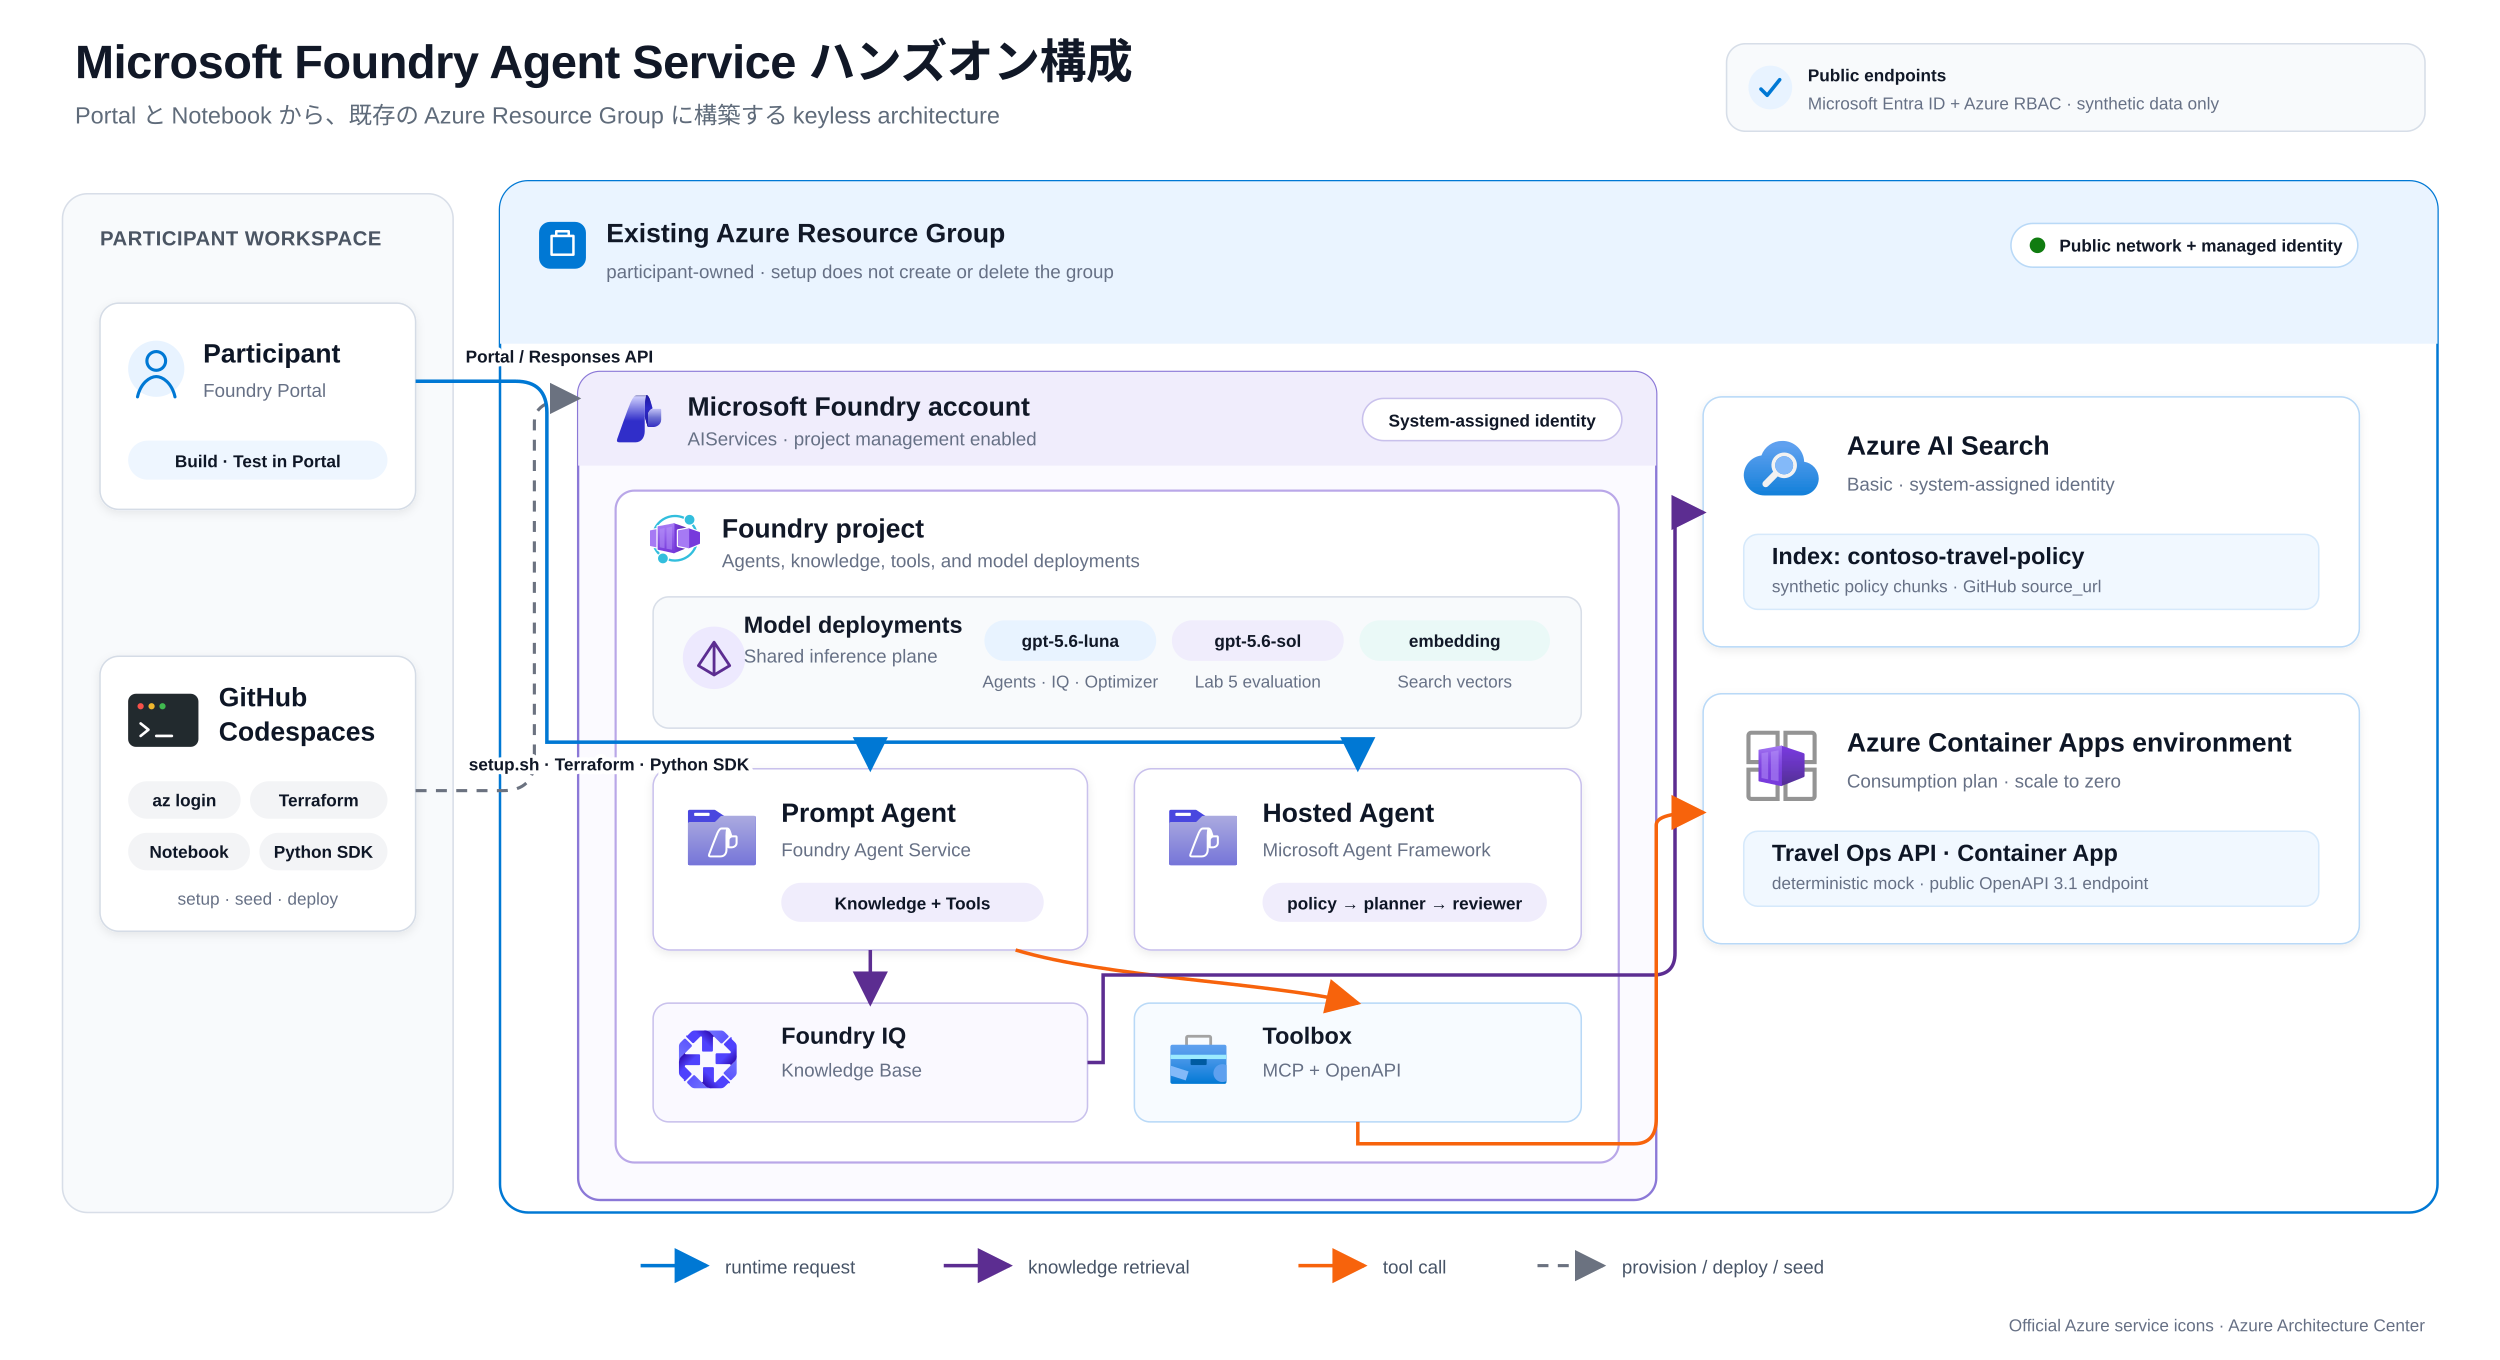
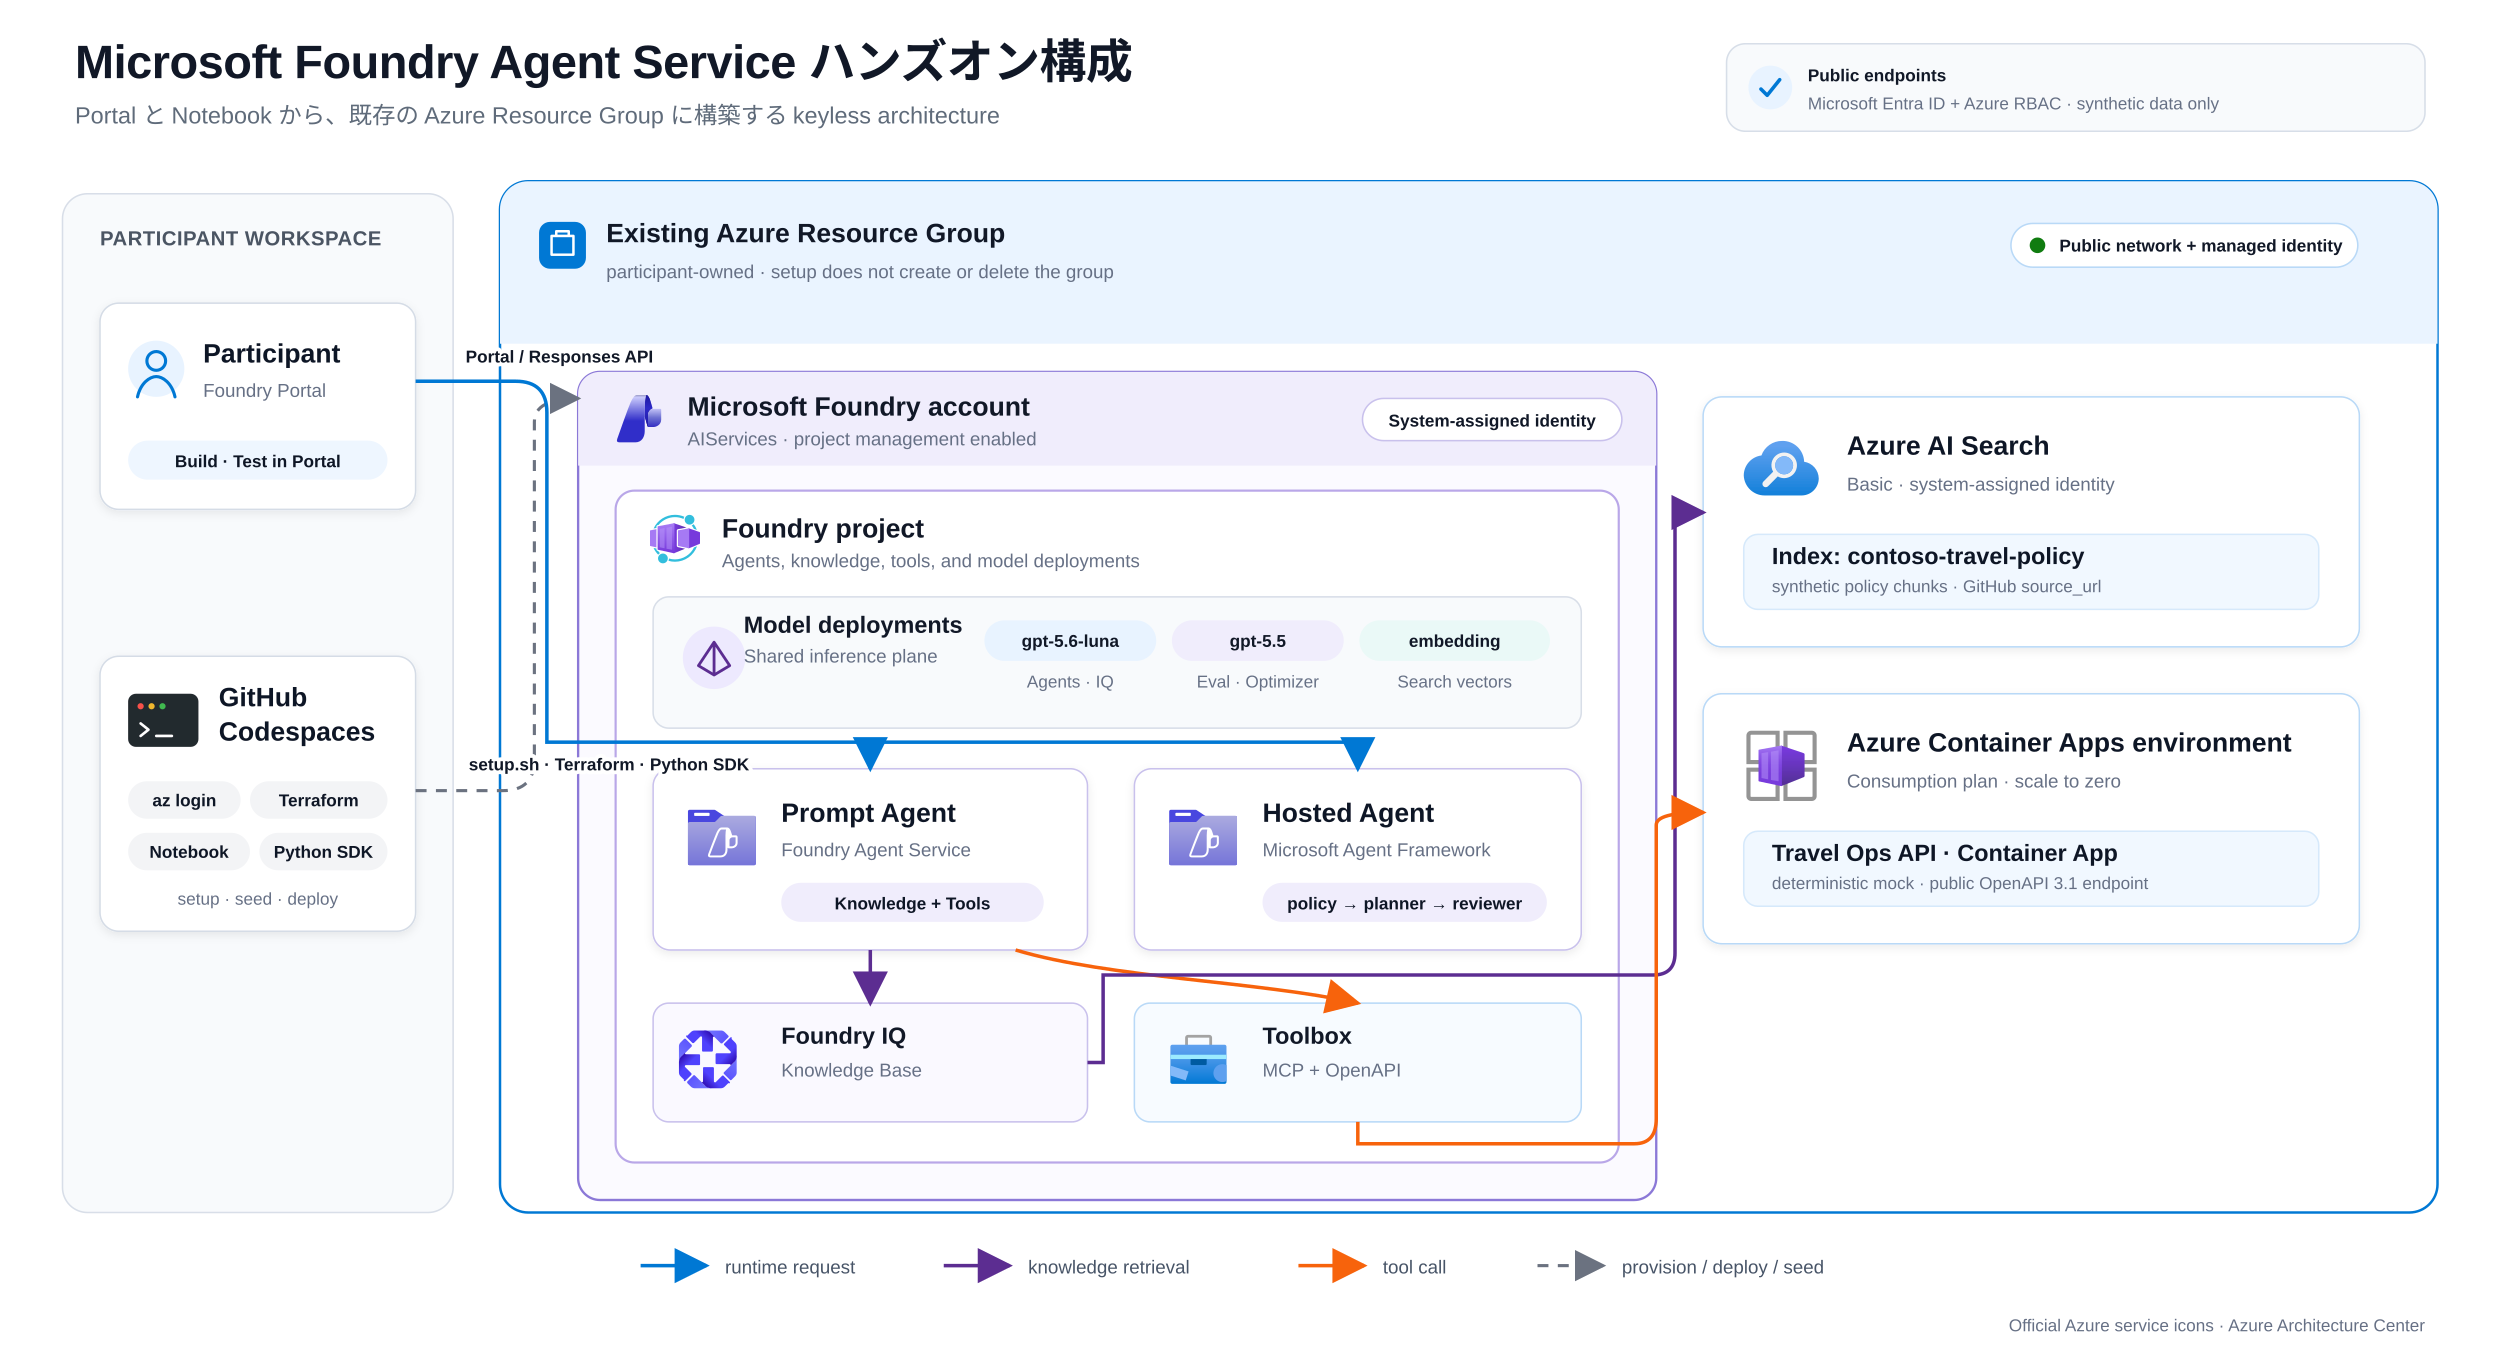
<svg xmlns="http://www.w3.org/2000/svg" width="1600" height="870" viewBox="0 0 1600 870" role="img" aria-labelledby="title desc">
  <defs>
    <marker id="arrow-runtime" markerWidth="10" markerHeight="10" refX="9" refY="5" orient="auto" markerUnits="strokeWidth">
      <path d="M0,0 L10,5 L0,10 Z" fill="#0078D4" />
    </marker>
    <marker id="arrow-retrieval" markerWidth="10" markerHeight="10" refX="9" refY="5" orient="auto" markerUnits="strokeWidth">
      <path d="M0,0 L10,5 L0,10 Z" fill="#5C2D91" />
    </marker>
    <marker id="arrow-tool" markerWidth="10" markerHeight="10" refX="9" refY="5" orient="auto" markerUnits="strokeWidth">
      <path d="M0,0 L10,5 L0,10 Z" fill="#F7630C" />
    </marker>
    <marker id="arrow-deploy" markerWidth="10" markerHeight="10" refX="9" refY="5" orient="auto" markerUnits="strokeWidth">
      <path d="M0,0 L10,5 L0,10 Z" fill="#6B7280" />
    </marker>
    <filter id="card-shadow" x="-10%" y="-10%" width="120%" height="130%">
      <feDropShadow dx="0" dy="2" stdDeviation="3" flood-color="#111827" flood-opacity="0.08" />
    </filter>
    <linearGradient id="af-1" x1="10.91" y1="13.66" x2="13.62" y2="13.66" gradientTransform="translate(0 20) scale(1 -1)" gradientUnits="userSpaceOnUse">
      <stop offset="0" stop-color="#302ec9" />
      <stop offset=".12" stop-color="#151698" />
      <stop offset=".25" stop-color="#0a0b7e" />
      <stop offset=".43" stop-color="#090c7f" />
      <stop offset=".51" stop-color="#141698" />
      <stop offset=".61" stop-color="#282ac4" />
      <stop offset=".77" stop-color="#8e8ff4" />
      <stop offset=".85" stop-color="#a7a6f7" />
      <stop offset=".91" stop-color="#cacafb" />
      <stop offset="1" stop-color="#fff" />
    </linearGradient>
    <linearGradient id="af-2" x1="12.26" y1="8.32" x2="12.26" y2="18.23" gradientTransform="translate(0 20) scale(1 -1)" gradientUnits="userSpaceOnUse">
      <stop offset=".02" stop-color="#201ba6" />
      <stop offset=".64" stop-color="#2d29c7" />
      <stop offset="1" stop-color="#201ba6" />
    </linearGradient>
    <linearGradient id="af-3" x1="14.19" y1="8.27" x2="14.19" y2="14.47" gradientTransform="translate(0 20) scale(1 -1)" gradientUnits="userSpaceOnUse">
      <stop offset="0" stop-color="#3530c3" />
      <stop offset=".5" stop-color="#6d71d1" />
      <stop offset=".97" stop-color="#c0bff5" />
      <stop offset="1" stop-color="#e3e4ff" />
    </linearGradient>
    <linearGradient id="af-4" x1="6.51" y1="3" x2="6.51" y2="19.15" gradientTransform="translate(0 20) scale(1 -1)" gradientUnits="userSpaceOnUse">
      <stop offset="0" stop-color="#302ec9" />
      <stop offset=".45" stop-color="#302ec9" />
      <stop offset=".95" stop-color="#cacafb" />
      <stop offset="1" stop-color="#7f7eaf" />
    </linearGradient>
    <symbol id="icon-foundry" viewBox="0 0 18 18">
      <path d="M11.96,11.68s.07-.1.07-.24v-3.87c0-.85.66-1.76,1.59-2.03-.06-.19-.64-2.11-.81-2.65-.17-.56-.67-1.9-1.29-1.9,0,0,0,0-.01,0h0s-.09.05-.13.13c-.32.58-.46,3.02-.46,4.84v2.26c.27.97.91,3.22.96,3.35,0,0,.05.1.09.1h0Z" fill="url(#af-1)" />
      <path d="M11.96,11.68s.07-.1.07-.24v-3.87c0-.85.66-1.76,1.59-2.03-.06-.19-.64-2.11-.81-2.65-.17-.56-.67-1.9-1.29-1.9,0,0,0,0-.01,0h0s-.09.05-.13.13c-.32.58-.46,3.02-.46,4.84v2.26c.27.97.91,3.22.96,3.35,0,0,.05.1.09.1h0Z" fill="url(#af-2)" />
      <path d="M16.01,5.46h-1.81c-1.21,0-2.17,1.09-2.17,2.11v3.87c0,.14-.04.24-.07.24s-.09-.1-.09-.1c0,0,.07.21.17.21h1.98c.62,0,2.48-.61,2.48-2.52v-3.25c0-.41-.24-.55-.49-.55Z" fill="url(#af-3)" />
      <path d="M2.34,17h5.38c2.35,0,3.2-2.03,3.2-3.81v-7.23c0-2.08.19-4.97.61-4.97h-3.23c-.77,0-1.43.82-2.18,2.48-.75,1.66-4.36,11.87-4.52,12.36-.26.79-.02,1.16.74,1.16Z" fill="url(#af-4)" />
    </symbol>
    <linearGradient id="fp-1" x1="8.798" y1="8.703" x2="14.683" y2="8.703" gradientUnits="userSpaceOnUse">
      <stop offset=".001" stop-color="#773adc" />
      <stop offset="1" stop-color="#552f99" />
    </linearGradient>
    <linearGradient id="fp-2" x1="5.764" y1="3.777" x2="5.764" y2="13.78" gradientUnits="userSpaceOnUse">
      <stop offset="0" stop-color="#a67af4" />
      <stop offset=".999" stop-color="#773adc" />
    </linearGradient>
    <symbol id="icon-project" viewBox="0 0 18 18">
      <path d="M16.932,11.578a8.448,8.448,0,0,1-7.95,5.59,8.15,8.15,0,0,1-2.33-.33,2.133,2.133,0,0,0,.18-.83c.01,0,.03.01.04.01a7.422,7.422,0,0,0,2.11.3,7.646,7.646,0,0,0,6.85-4.28l.01-.01Z" fill="#32bedd" />
      <path d="M3.582,14.068a2.025,2.025,0,0,0-.64.56,8.6,8.6,0,0,1-1.67-2.44l1.04.23v.26a.6.6,0,0,0,.47.59l.14.03a6.136,6.136,0,0,0,.62.73Z" fill="#32bedd" />
      <path d="M12.352.958a2.28,2.28,0,0,0-.27.81c-.02-.01-.05-.02-.07-.03a7.479,7.479,0,0,0-3.03-.63,7.643,7.643,0,0,0-5.9,2.8l-.29.06a.6.6,0,0,0-.48.58v.46l-1.02.19A8.454,8.454,0,0,1,8.982.268,8.6,8.6,0,0,1,12.352.958Z" fill="#32bedd" />
      <path d="M16.872,5.7l-1.09-.38a6.6,6.6,0,0,0-.72-1.16c-.02-.03-.04-.05-.05-.07a2.083,2.083,0,0,0,.72-.45A7.81,7.81,0,0,1,16.872,5.7Z" fill="#32bedd" />
      <path d="M1.1,5.668l1.21-.23v6.55l-1.23-.27-.99-.22a.111.111,0,0,1-.09-.12v-5.4a.12.12,0,0,1,.09-.12Z" fill="#a67af4" />
      <path d="M10.072,11.908l2.54.56L8.672,14.1c-.02,0-.03.01-.05.01a.154.154,0,0,1-.15-.15V3.448a.154.154,0,0,1,.15-.15.09.09,0,0,1,.05.01l4.46,1.56-3.05.57a.565.565,0,0,0-.44.54v5.4A.537.537,0,0,0,10.072,11.908Z" fill="url(#fp-1)" />
      <path d="M8.586,3.3,2.878,4.378a.177.177,0,0,0-.14.175V12.68a.177.177,0,0,0,.137.174L8.581,14.1a.176.176,0,0,0,.21-.174V3.478A.175.175,0,0,0,8.619,3.3Z" fill="url(#fp-2)" />
      <polygon points="5.948 4.921 5.948 12.483 7.934 12.814 7.934 4.564 5.948 4.921" fill="#b796f9" opacity=".5" />
      <polygon points="3.509 5.329 3.509 11.954 5.238 12.317 5.238 5.031 3.509 5.329" fill="#b796f9" opacity=".5" />
      <path d="M16,2.048a1.755,1.755,0,1,1-1.76-1.76A1.756,1.756,0,0,1,16,2.048Z" fill="#32bedd" />
      <circle cx="4.65" cy="15.973" r="1.759" fill="#32bedd" />
      <path d="M18,6.689v3.844a.222.222,0,0,1-.133.2l-.766.316-3.07,1.268-.011,0a.126.126,0,0,1-.038,0,.1.1,0,0,1-.1-.1V5.234a.1.1,0,0,1,.054-.088l0,0,.019,0a.031.031,0,0,1,.019,0,.055.055,0,0,1,.034.008l.011,0,.012,0L17.05,6.2l.8.282A.213.213,0,0,1,18,6.689Z" fill="#773adc" />
      <path d="M13.959,5.14l-3.8.715a.118.118,0,0,0-.093.117v5.409a.118.118,0,0,0,.091.116l3.8.831a.115.115,0,0,0,.137-.09.109.109,0,0,0,0-.026V5.256a.117.117,0,0,0-.115-.118A.082.082,0,0,0,13.959,5.14Z" fill="#a67af4" />
    </symbol>
    <linearGradient id="agent-1" x1="-608.13" y1="-206.36" x2="-608.13" y2="-222.59" gradientTransform="translate(617.13 -205.76) scale(1 -1)" gradientUnits="userSpaceOnUse">
      <stop offset="0" stop-color="#b6b6e1" />
      <stop offset="1" stop-color="#7372d8" />
    </linearGradient>
    <symbol id="icon-agent" viewBox="0 0 18 18">
      <path d="M17.46,3.36h-7.74c-.08,0-.16-.02-.23-.07l-2.21-1.47c-.07-.05-.15-.07-.23-.07H.54c-.11,0-.22.04-.3.12-.08.08-.12.18-.12.3v13.67c0,.05.01.11.03.16.02.05.05.1.09.14.04.04.08.07.14.09.05.02.1.03.16.03h16.91c.05,0,.11-.01.16-.03.05-.02.1-.05.14-.09.04-.04.07-.08.09-.14.02-.05.03-.11.03-.16V3.77c0-.11-.05-.21-.12-.29-.08-.08-.18-.12-.29-.12Z" fill="#4846df" />
      <path d="M5.6,2.54H1.91c-.09,0-.17.08-.17.17v.47c0,.09.08.17.17.17h3.7c.09,0,.17-.08.17-.17v-.47c0-.09-.08-.17-.17-.17Z" fill="#fff" />
      <path d="M17.46,3.34h-8.5c-.11,0-.22.04-.3.12l-1.36,1.37c-.08.08-.18.12-.3.12H.54c-.05,0-.11.01-.16.03-.05.02-.1.05-.14.09-.04.04-.07.08-.09.14-.02.05-.03.1-.03.16v10.44c0,.11.04.22.12.3.08.08.18.12.3.12h16.91c.11,0,.22-.04.3-.12.08-.08.12-.18.12-.3V3.75c0-.11-.04-.22-.12-.3-.08-.08-.18-.12-.3-.12h0Z" fill="url(#agent-1)" />
      <path d="M12.6,8.43h-.8s-.07.02-.1.02l-.04-.13c-.1-.3-.24-.73-.29-.89-.15-.46-.42-.99-.87-1.03v-.02h-1.57c-.6,0-.99.65-1.3,1.28-.37.78-2.15,5.49-2.21,5.67-.1.27-.09.48.03.64.11.16.3.24.58.24h2.62c1.26,0,1.82-1,1.82-2v-.58l.09.15h.03c.05.03.11.05.17.05h.89c.5,0,1.47-.43,1.47-1.41v-1.49c0-.31-.2-.51-.5-.51h0ZM9.93,12.22c0,.25-.06,1.48-1.29,1.48h-2.62c-.09,0-.13-.01-.15-.01h0s0-.06.03-.17c.07-.2,1.84-4.88,2.19-5.62.32-.66.59-.99.83-.99h1.16c-.07.3-.12.8-.14,1.57,0,.22,0,.39,0,.44v3.3ZM12.58,10.43c0,.72-.82.89-.95.89h-.63v-1.67c0-.08.02-.16.06-.23,0-.02.03-.04.04-.06.03-.05.07-.11.12-.16.02-.02.04-.03.06-.05.06-.05.12-.09.19-.12.02,0,.03-.02.05-.02.09-.04.19-.06.29-.06h.78v1.48Z" fill="#fff" />
    </symbol>
    <linearGradient id="iq-1" x1="9.52" y1="1882" x2="17.62" y2="1887.9" gradientTransform="translate(0 -1882.5)" gradientUnits="userSpaceOnUse">
      <stop offset="0" stop-color="#7274ff" />
      <stop offset="1" stop-color="#4f42fd" />
    </linearGradient>
    <linearGradient id="iq-2" x1="7.5" y1="1885.6" x2="10" y2="1883.1" gradientTransform="translate(0 -1882.5)" gradientUnits="userSpaceOnUse">
      <stop offset="0" stop-color="#4f42fd" />
      <stop offset="1" stop-color="#2c08ac" />
    </linearGradient>
    <linearGradient id="iq-3" x1="-.5" y1="1890.98" x2="5.4" y2="1882.88" gradientTransform="translate(0 -1882.5)" gradientUnits="userSpaceOnUse">
      <stop offset="0" stop-color="#7274ff" />
      <stop offset="1" stop-color="#4f42fd" />
    </linearGradient>
    <linearGradient id="iq-4" x1="3.11" y1="1892.99" x2=".61" y2="1890.49" gradientTransform="translate(0 -1882.5)" gradientUnits="userSpaceOnUse">
      <stop offset="0" stop-color="#4f42fd" />
      <stop offset="1" stop-color="#2c08ac" />
    </linearGradient>
    <linearGradient id="iq-5" x1="8.46" y1="1900.94" x2=".36" y2="1895.14" gradientTransform="translate(0 -1882.5)" gradientUnits="userSpaceOnUse">
      <stop offset="0" stop-color="#7274ff" />
      <stop offset="1" stop-color="#4f42fd" />
    </linearGradient>
    <linearGradient id="iq-6" x1="10.54" y1="1897.44" x2="8.04" y2="1899.94" gradientTransform="translate(0 -1882.5)" gradientUnits="userSpaceOnUse">
      <stop offset="0" stop-color="#4f42fd" />
      <stop offset="1" stop-color="#2c08ac" />
    </linearGradient>
    <linearGradient id="iq-7" x1="18.44" y1="1892.04" x2="12.64" y2="1900.14" gradientTransform="translate(0 -1882.5)" gradientUnits="userSpaceOnUse">
      <stop offset="0" stop-color="#7274ff" />
      <stop offset="1" stop-color="#4f42fd" />
    </linearGradient>
    <linearGradient id="iq-8" x1="14.95" y1="1889.95" x2="17.45" y2="1892.45" gradientTransform="translate(0 -1882.5)" gradientUnits="userSpaceOnUse">
      <stop offset="0" stop-color="#4f42fd" />
      <stop offset="1" stop-color="#2c08ac" />
    </linearGradient>
    <symbol id="icon-iq" viewBox="0 0 18 18">
      <path d="M7.85.25h5.2c.4,0,.8.2,1.1.5l1.1,1.1c.1.1.1.3,0,.4l-1.9,1.9h-.4l-1.2-1.2-1.7-1.7c-.4-.4-.8-.6-1.3-.8-.3,0-.6-.1-.9-.1h0v-.1Z" fill="url(#iq-1)" />
      <path d="M2.75,1.85l1.1-1.1c.3-.3.7-.5,1.1-.5h2.8c.4,0,.7,0,1,.1.5.1,1,.4,1.3.8l1,1c-.2-.2-.5,0-.5.2v4s-.1.3-.3.3h-2.7s-.3,0-.3-.3V2.35c0-.2,0-.3-.3-.3s0,0-.2,0l-1.1,1.1-.9.9h-.4l-1.9-1.9v-.4h.3v.1Z" fill="url(#iq-2)" />
      <path d="M.25,10.15v-5.2c0-.4.2-.8.5-1.1l1.1-1.1h.4l1.9,1.9v.4l-1.2,1.2-1.7,1.7c-.4.4-.6.8-.8,1.3,0,.3-.1.6-.1.9h-.1Z" fill="url(#iq-3)" />
      <path d="M1.85,15.25l-1.1-1.1c-.3-.3-.5-.7-.5-1.1v-2.8c0-.4,0-.7.1-1,.1-.5.4-1,.8-1.3l1-1c-.2.2,0,.5.2.5h4s.3,0,.3.3v2.7c0,.1,0,.3-.3.3H2.35c-.2,0-.3.1-.3.3v.2l1.1,1.1.9.9v.4l-1.9,1.9c-.1.1-.3.1-.4,0h0v-.3h.1Z" fill="url(#iq-4)" />
      <path d="M10.15,17.75h-5.2c-.4,0-.8-.2-1.1-.5l-1.1-1.1v-.4l1.9-1.9c0-.1.3-.1.4,0l1.2,1.2,1.7,1.7c.4.4.8.6,1.3.8.3,0,.6.1.9.1h0v.1Z" fill="url(#iq-5)" />
      <path d="M15.25,16.15l-1.1,1.1c-.3.3-.7.5-1.1.5h-2.8c-.3,0-.6,0-.9-.1-.5-.1-1-.4-1.3-.8l-1-1c.2.2.5,0,.5-.2v-4c0-.1,0-.3.3-.3h2.7c.1,0,.3.1.3.3v4c0,.2.1.3.3.3h.2l1.1-1.1.9-.9c.1-.1.3-.1.4,0l1.9,1.9c.1.1.1.3,0,.4h-.4v-.1Z" fill="url(#iq-6)" />
      <path d="M17.75,7.85v5.2c0,.4-.2.8-.5,1.1l-1.1,1.1c-.1.1-.3.1-.4,0l-1.9-1.9c-.1-.1-.1-.3,0-.4l1.2-1.2,1.7-1.7c.4-.4.6-.8.8-1.3,0-.3.1-.6.1-.9,0,0,.1,0,.1,0Z" fill="url(#iq-7)" />
      <path d="M16.15,2.75l1.1,1.1c.3.3.5.7.5,1.1v2.8c0,.3,0,.6-.1.9-.1.5-.4,1-.8,1.3l-1,1c.2-.2,0-.5-.2-.5h-4c-.1,0-.3-.1-.3-.3v-2.7s.1-.3.3-.3h4c.2,0,.3,0,.3-.3s0,0,0-.2l-1.1-1.1-.9-.9c-.1,0-.1-.3,0-.4l1.9-1.9c.1-.1.3-.1.4,0h0v.4h-.1Z" fill="url(#iq-8)" />
    </symbol>
    <linearGradient id="toolbox-1" x1="9" y1="16.431" x2="9" y2="4.559" gradientUnits="userSpaceOnUse">
      <stop offset="0" stop-color="#0078d4" />
      <stop offset=".156" stop-color="#1380da" />
      <stop offset=".528" stop-color="#3c91e5" />
      <stop offset=".822" stop-color="#559cec" />
      <stop offset="1" stop-color="#5ea0ef" />
    </linearGradient>
    <symbol id="icon-toolbox" viewBox="0 0 18 18">
      <path d="M13.135,4.659h-.85V2.422a.1.1,0,0,0-.026,0H5.845a.093.093,0,0,0-.026,0V4.659h-.85V2.379a.846.846,0,0,1,.876-.81h6.414a.846.846,0,0,1,.876.81Z" fill="#a3a3a3" />
      <rect x=".5" y="4.559" width="17" height="11.872" rx=".567" fill="url(#toolbox-1)" />
      <rect x=".5" y="7.594" width="17" height="1.311" fill="#9cebff" />
      <path d="M6.617,8.905H11.5v1.531a.281.281,0,0,1-.281.281H6.9a.281.281,0,0,1-.281-.281V8.905Z" fill="#005ba1" />
      <polygon points=".5 10.894 .5 13.889 5.144 15.378 6.015 12.662 .5 10.894" fill="#83b9f9" />
      <path d="M17.5,10.745a2.718,2.718,0,1,0,0,4.837Z" fill="#5ea0ef" />
    </symbol>
    <linearGradient id="search-1" x1="9" y1=".36" x2="9" y2="18.31" gradientUnits="userSpaceOnUse">
      <stop offset=".18" stop-color="#5ea0ef" />
      <stop offset="1" stop-color="#0078d4" />
    </linearGradient>
    <symbol id="icon-search" viewBox="0 0 18 18">
      <path d="M18,11.32a4.12,4.12,0,0,0-3.51-4,5.15,5.15,0,0,0-5.25-5,5.25,5.25,0,0,0-5,3.49A4.86,4.86,0,0,0,0,10.59a5,5,0,0,0,5.07,4.82l.44,0h8.21a.78.78,0,0,0,.22,0A4.13,4.13,0,0,0,18,11.32Z" fill="url(#search-1)" />
      <path d="M12.33,6.59a3.07,3.07,0,0,0-5.61.85,3.16,3.16,0,0,0,.33,2.27L4.71,12.08a.79.79,0,0,0,0,1.12.78.78,0,0,0,.56.23.76.76,0,0,0,.56-.23l2.33-2.36a3.14,3.14,0,0,0,.81.33,3.08,3.08,0,0,0,3.36-4.58Zm-.54,2.1A2.16,2.16,0,0,1,9.7,10.34a1.79,1.79,0,0,1-.51-.07,1.87,1.87,0,0,1-.7-.32,2.13,2.13,0,0,1-.56-.56,2.17,2.17,0,0,1-.31-1.73A2.14,2.14,0,0,1,9.7,6a2.31,2.31,0,0,1,.52.06,2.18,2.18,0,0,1,1.32,1A2.13,2.13,0,0,1,11.79,8.69Z" fill="#f2f2f2" />
      <ellipse cx="9.69" cy="8.18" rx="2.15" ry="2.16" fill="#83b9f9" />
    </symbol>
    <linearGradient id="container-1" x1="11.729" y1="4.88" x2="11.729" y2="13.099" gradientUnits="userSpaceOnUse">
      <stop offset=".001" stop-color="#773adc" />
      <stop offset=".528" stop-color="#6635bb" />
      <stop offset="1" stop-color="#552f99" />
    </linearGradient>
    <linearGradient id="container-2" x1="6.35" y1="13.914" x2="6.35" y2="4.198" gradientUnits="userSpaceOnUse">
      <stop offset=".001" stop-color="#773adc" />
      <stop offset=".307" stop-color="#793ddd" />
      <stop offset=".532" stop-color="#8046e1" />
      <stop offset=".731" stop-color="#8c56e7" />
      <stop offset=".915" stop-color="#9c6def" />
      <stop offset="1" stop-color="#a67af4" />
    </linearGradient>
    <symbol id="icon-container" viewBox="0 0 18 18">
      <path d="M8.617,8.644H.639V1.784A1.16,1.16,0,0,1,1.788.624H8.617ZM1.63,7.653h6V1.594H1.788a.158.158,0,0,0-.158.158h0Z" fill="#949494" />
      <path d="M17.5,8.644H9.523V.624h6.828A1.16,1.16,0,0,1,17.5,1.784Zm-6.987-.991h6V1.784a.157.157,0,0,0-.123-.187.2.2,0,0,0-.035,0H10.513Z" fill="#949494" />
      <path d="M8.617,17.485H1.788A1.149,1.149,0,0,1,.639,16.347V9.476H8.617ZM1.63,10.467v5.88a.158.158,0,0,0,.158.158H7.626V10.467Z" fill="#949494" />
      <path d="M16.351,17.485H9.523V9.476H17.5v6.871A1.149,1.149,0,0,1,16.351,17.485Zm-5.838-.991h5.838a.157.157,0,0,0,.158-.158V10.467h-6Z" fill="#949494" />
      <path d="M14.6,6.294a.294.294,0,0,0-.2-.278L9.044,4.205A.128.128,0,0,0,9,4.2H9a.132.132,0,0,0-.133.133v9.445A.133.133,0,0,0,9,13.911H9a.138.138,0,0,0,.049-.01l5.365-2.145a.292.292,0,0,0,.184-.272Z" fill="url(#container-1)" />
      <path d="M8.966,4.2l-5.293.966a.161.161,0,0,0-.13.158V12.63a.16.16,0,0,0,.126.157L8.962,13.91a.161.161,0,0,0,.191-.121.22.22,0,0,0,0-.036V4.358A.16.16,0,0,0,9,4.2.163.163,0,0,0,8.966,4.2Z" fill="url(#container-2)" />
      <path d="M6.52,5.656v6.8l1.842.3V5.335Zm-2.262.367v5.955l1.6.326V5.754Z" fill="#b796f9" opacity=".5" />
    </symbol>
    <style>
      text { font-family: "Segoe UI", "Noto Sans JP", Arial, sans-serif; fill: #111827; }
      .title { font-size: 30px; font-weight: 700; letter-spacing: -.3px; }
      .subtitle { font-size: 15px; fill: #5F6B7A; }
      .boundary-label { font-size: 13px; font-weight: 600; fill: #4B5563; letter-spacing: .3px; }
      .resource-title { font-size: 17px; font-weight: 650; }
      .service-title { font-size: 15px; font-weight: 650; }
      .service-subtitle { font-size: 12px; fill: #667085; }
      .caption { font-size: 11px; fill: #667085; }
      .chip { font-size: 11px; font-weight: 600; }
      .flow-label { font-size: 11px; font-weight: 600; paint-order: stroke; stroke: #fff; stroke-width: 5px; stroke-linejoin: round; }
      .legend { font-size: 12px; fill: #475467; }
      .runtime { fill: none; stroke: #0078D4; stroke-width: 2.25; marker-end: url(#arrow-runtime); }
      .retrieval { fill: none; stroke: #5C2D91; stroke-width: 2.25; marker-end: url(#arrow-retrieval); }
      .tool { fill: none; stroke: #F7630C; stroke-width: 2.25; marker-end: url(#arrow-tool); }
      .deploy { fill: none; stroke: #6B7280; stroke-width: 2; stroke-dasharray: 7 6; marker-end: url(#arrow-deploy); }
      .soft-line { fill: none; stroke: #B9A7E8; stroke-width: 1.5; }
    </style>
  </defs>
  <rect width="1600" height="900" fill="#FFFFFF" />
  <text x="48" y="50" class="title">Microsoft Foundry Agent Service ハンズオン構成</text>
  <text x="48" y="79" class="subtitle">Portal と Notebook から、既存の Azure Resource Group に構築する keyless architecture</text>
  <g transform="translate(1105 28)">
    <rect width="447" height="56" rx="12" fill="#F8FAFC" stroke="#D7DEE8" />
    <circle cx="28" cy="28" r="14" fill="#E8F3FF" />
    <path d="M22 29l4 4 8-10" fill="none" stroke="#0078D4" stroke-width="2.3" stroke-linecap="round" stroke-linejoin="round" />
    <text x="52" y="24" class="chip">Public endpoints</text>
    <text x="52" y="42" class="caption">Microsoft Entra ID + Azure RBAC · synthetic data only</text>
  </g>
  <g>
    <rect x="40" y="124" width="250" height="652" rx="16" fill="#F8FAFC" stroke="#D8DEE8" />
    <text x="64" y="157" class="boundary-label">PARTICIPANT WORKSPACE</text>
    <g filter="url(#card-shadow)">
      <rect x="64" y="194" width="202" height="132" rx="12" fill="#FFFFFF" stroke="#D5DCE6" />
      <circle cx="100" cy="236" r="18" fill="#E8F3FF" />
      <circle cx="100" cy="231" r="6" fill="none" stroke="#0078D4" stroke-width="2" />
      <path d="M88 254c2-9 8-13 12-13s10 4 12 13" fill="none" stroke="#0078D4" stroke-width="2" stroke-linecap="round" />
      <text x="130" y="232" class="resource-title">Participant</text>
      <text x="130" y="254" class="service-subtitle">Foundry Portal</text>
      <rect x="82" y="282" width="166" height="25" rx="12.5" fill="#EEF6FF" />
      <text x="165" y="299" text-anchor="middle" class="chip" fill="#005A9E">Build · Test in Portal</text>
    </g>
    <g filter="url(#card-shadow)">
      <rect x="64" y="420" width="202" height="176" rx="12" fill="#FFFFFF" stroke="#D5DCE6" />
      <rect x="82" y="444" width="45" height="34" rx="5" fill="#24292F" />
      <circle cx="90" cy="452" r="2" fill="#F85149" />
      <circle cx="97" cy="452" r="2" fill="#F0B72F" />
      <circle cx="104" cy="452" r="2" fill="#3FB950" />
      <path d="M90 463l5 4-5 4M100 471h10" fill="none" stroke="#FFFFFF" stroke-width="1.7" stroke-linecap="round" stroke-linejoin="round" />
      <text x="140" y="452" class="resource-title">GitHub</text>
      <text x="140" y="474" class="resource-title">Codespaces</text>
      <g>
        <rect x="82" y="500" width="72" height="24" rx="12" fill="#F3F4F6" />
        <text x="118" y="516" text-anchor="middle" class="chip">az login</text>
        <rect x="160" y="500" width="88" height="24" rx="12" fill="#F3F4F6" />
        <text x="204" y="516" text-anchor="middle" class="chip">Terraform</text>
        <rect x="82" y="533" width="78" height="24" rx="12" fill="#F3F4F6" />
        <text x="121" y="549" text-anchor="middle" class="chip">Notebook</text>
        <rect x="166" y="533" width="82" height="24" rx="12" fill="#F3F4F6" />
        <text x="207" y="549" text-anchor="middle" class="chip">Python SDK</text>
      </g>
      <text x="165" y="579" text-anchor="middle" class="caption">setup · seed · deploy</text>
    </g>
  </g>
  <rect x="320" y="116" width="1240" height="660" rx="18" fill="#FFFFFF" stroke="#0078D4" stroke-width="1.6" />
  <path d="M320 134a18 18 0 0 1 18-18h1204a18 18 0 0 1 18 18v86H320Z" fill="#EAF4FF" />
  <g transform="translate(345 142)">
    <rect width="30" height="30" rx="7" fill="#0078D4" />
    <path d="M8 9h14v12H8zM11 6h8v3h-8z" fill="none" stroke="#fff" stroke-width="1.6" stroke-linejoin="round" />
  </g>
  <text x="388" y="155" class="resource-title">Existing Azure Resource Group</text>
  <text x="388" y="178" class="service-subtitle">participant-owned · setup does not create or delete the group</text>
  <g transform="translate(1287 143)">
    <rect width="222" height="28" rx="14" fill="#FFFFFF" stroke="#B9D9F7" />
    <circle cx="17" cy="14" r="5" fill="#107C10" />
    <text x="31" y="18" class="chip">Public network + managed identity</text>
  </g>
  <g>
    <rect x="370" y="238" width="690" height="530" rx="14" fill="#FBFAFF" stroke="#8B78D7" stroke-width="1.5" />
    <path d="M370 252a14 14 0 0 1 14-14h662a14 14 0 0 1 14 14v46H370Z" fill="#F0EDFC" />
    <use href="#icon-foundry" x="392" y="251" width="34" height="34" />
    <text x="440" y="266" class="resource-title">Microsoft Foundry account</text>
    <text x="440" y="285" class="service-subtitle">AIServices · project management enabled</text>
    <rect x="872" y="255" width="166" height="27" rx="13.5" fill="#FFFFFF" stroke="#C9C1EC" />
    <text x="955" y="273" text-anchor="middle" class="chip">System-assigned identity</text>
    <rect x="394" y="314" width="642" height="430" rx="12" fill="#FFFFFF" stroke="#B9A7E8" stroke-width="1.4" />
    <use href="#icon-project" x="416" y="329" width="32" height="32" />
    <text x="462" y="344" class="resource-title">Foundry project</text>
    <text x="462" y="363" class="service-subtitle">Agents, knowledge, tools, and model deployments</text>
    <rect x="418" y="382" width="594" height="84" rx="10" fill="#F8FAFC" stroke="#D8DEE8" />
    <g transform="translate(437 401)">
      <circle cx="20" cy="20" r="20" fill="#EDE9FE" />
      <path d="M10 25l10-15 10 15-10 6zM20 10v21" fill="none" stroke="#5C2D91" stroke-width="1.8" stroke-linejoin="round" />
    </g>
    <text x="476" y="405" class="service-title">Model deployments</text>
    <text x="476" y="424" class="service-subtitle">Shared inference plane</text>
    <g transform="translate(630 397)">
      <rect width="110" height="26" rx="13" fill="#E8F3FF" />
      <text x="55" y="17" text-anchor="middle" class="chip">gpt-5.6-luna</text>
-       <text x="55" y="43" text-anchor="middle" class="caption">Agents · IQ · Optimizer</text>
+       <text x="55" y="43" text-anchor="middle" class="caption">Agents · IQ</text>
    </g>
    <g transform="translate(750 397)">
      <rect width="110" height="26" rx="13" fill="#F0EDFC" />
-       <text x="55" y="17" text-anchor="middle" class="chip">gpt-5.6-sol</text>
-       <text x="55" y="43" text-anchor="middle" class="caption">Lab 5 evaluation</text>
+       <text x="55" y="17" text-anchor="middle" class="chip">gpt-5.5</text>
+       <text x="55" y="43" text-anchor="middle" class="caption">Eval · Optimizer</text>
    </g>
    <g transform="translate(870 397)">
      <rect width="122" height="26" rx="13" fill="#EAF9F7" />
      <text x="61" y="17" text-anchor="middle" class="chip">embedding</text>
      <text x="61" y="43" text-anchor="middle" class="caption">Search vectors</text>
    </g>
    <g filter="url(#card-shadow)">
      <rect x="418" y="492" width="278" height="116" rx="11" fill="#FFFFFF" stroke="#C9C1EC" />
      <use href="#icon-agent" x="440" y="514" width="44" height="44" />
      <text x="500" y="526" class="resource-title">Prompt Agent</text>
      <text x="500" y="548" class="service-subtitle">Foundry Agent Service</text>
      <rect x="500" y="565" width="168" height="25" rx="12.5" fill="#F0EDFC" />
      <text x="584" y="582" text-anchor="middle" class="chip">Knowledge + Tools</text>
    </g>
    <g filter="url(#card-shadow)">
      <rect x="726" y="492" width="286" height="116" rx="11" fill="#FFFFFF" stroke="#C9C1EC" />
      <use href="#icon-agent" x="748" y="514" width="44" height="44" />
      <text x="808" y="526" class="resource-title">Hosted Agent</text>
      <text x="808" y="548" class="service-subtitle">Microsoft Agent Framework</text>
      <rect x="808" y="565" width="182" height="25" rx="12.5" fill="#F0EDFC" />
      <text x="899" y="582" text-anchor="middle" class="chip">policy → planner → reviewer</text>
    </g>
    <g>
      <rect x="418" y="642" width="278" height="76" rx="10" fill="#FAF9FF" stroke="#C9C1EC" />
      <use href="#icon-iq" x="434" y="659" width="38" height="38" />
      <text x="500" y="668" class="service-title">Foundry IQ</text>
      <text x="500" y="689" class="service-subtitle">Knowledge Base</text>
      <rect x="726" y="642" width="286" height="76" rx="10" fill="#F7FBFF" stroke="#B9D9F7" />
      <use href="#icon-toolbox" x="748" y="659" width="38" height="38" />
      <text x="808" y="668" class="service-title">Toolbox</text>
      <text x="808" y="689" class="service-subtitle">MCP + OpenAPI</text>
    </g>
  </g>
  <g>
    <g filter="url(#card-shadow)">
      <rect x="1090" y="254" width="420" height="160" rx="12" fill="#FFFFFF" stroke="#B9D9F7" />
      <use href="#icon-search" x="1116" y="276" width="48" height="48" />
      <text x="1182" y="291" class="resource-title">Azure AI Search</text>
      <text x="1182" y="314" class="service-subtitle">Basic · system-assigned identity</text>
      <rect x="1116" y="342" width="368" height="48" rx="9" fill="#F1F8FF" stroke="#D6E9FB" />
      <text x="1134" y="361" class="service-title">Index: contoso-travel-policy</text>
      <text x="1134" y="379" class="caption">synthetic policy chunks · GitHub source_url</text>
    </g>
    <g filter="url(#card-shadow)">
      <rect x="1090" y="444" width="420" height="160" rx="12" fill="#FFFFFF" stroke="#B9D9F7" />
      <use href="#icon-container" x="1116" y="466" width="48" height="48" />
      <text x="1182" y="481" class="resource-title">Azure Container Apps environment</text>
      <text x="1182" y="504" class="service-subtitle">Consumption plan · scale to zero</text>
      <rect x="1116" y="532" width="368" height="48" rx="9" fill="#F1F8FF" stroke="#D6E9FB" />
      <text x="1134" y="551" class="service-title">Travel Ops API · Container App</text>
      <text x="1134" y="569" class="caption">deterministic mock · public OpenAPI 3.1 endpoint</text>
    </g>
  </g>
  <path d="M266 506 H322 Q342 506 342 486 V270 Q342 255 370 255" class="deploy" />
  <text x="300" y="493" class="flow-label" fill="#6B7280">setup.sh · Terraform · Python SDK</text>
  <path d="M266 244 H330 Q350 244 350 264 V475 H869" fill="none" stroke="#0078D4" stroke-width="2.25" />
  <text x="298" y="232" class="flow-label" fill="#0078D4">Portal / Responses API</text>
  <path d="M557 475 V492" class="runtime" />
  <path d="M869 475 V492" class="runtime" />
  <path d="M557 608 V642" class="retrieval" />
  <path d="M650 608 C710 626 806 628 869 642" class="tool" />
  <path d="M696 680 H706 V624 H1058 Q1072 624 1072 610 V337 Q1072 328 1090 328" class="retrieval" />
  <path d="M869 718 V732 H1046 Q1060 732 1060 716 V528 Q1060 520 1090 520" class="tool" />
  <g transform="translate(410 810)">
    <line x1="0" y1="0" x2="42" y2="0" class="runtime" />
    <text x="54" y="5" class="legend">runtime request</text>
    <line x1="194" y1="0" x2="236" y2="0" class="retrieval" />
    <text x="248" y="5" class="legend">knowledge retrieval</text>
    <line x1="421" y1="0" x2="463" y2="0" class="tool" />
    <text x="475" y="5" class="legend">tool call</text>
    <line x1="574" y1="0" x2="616" y2="0" class="deploy" />
    <text x="628" y="5" class="legend">provision / deploy / seed</text>
  </g>
  <text x="1552" y="852" text-anchor="end" class="caption">Official Azure service icons · Azure Architecture Center</text>
</svg>
